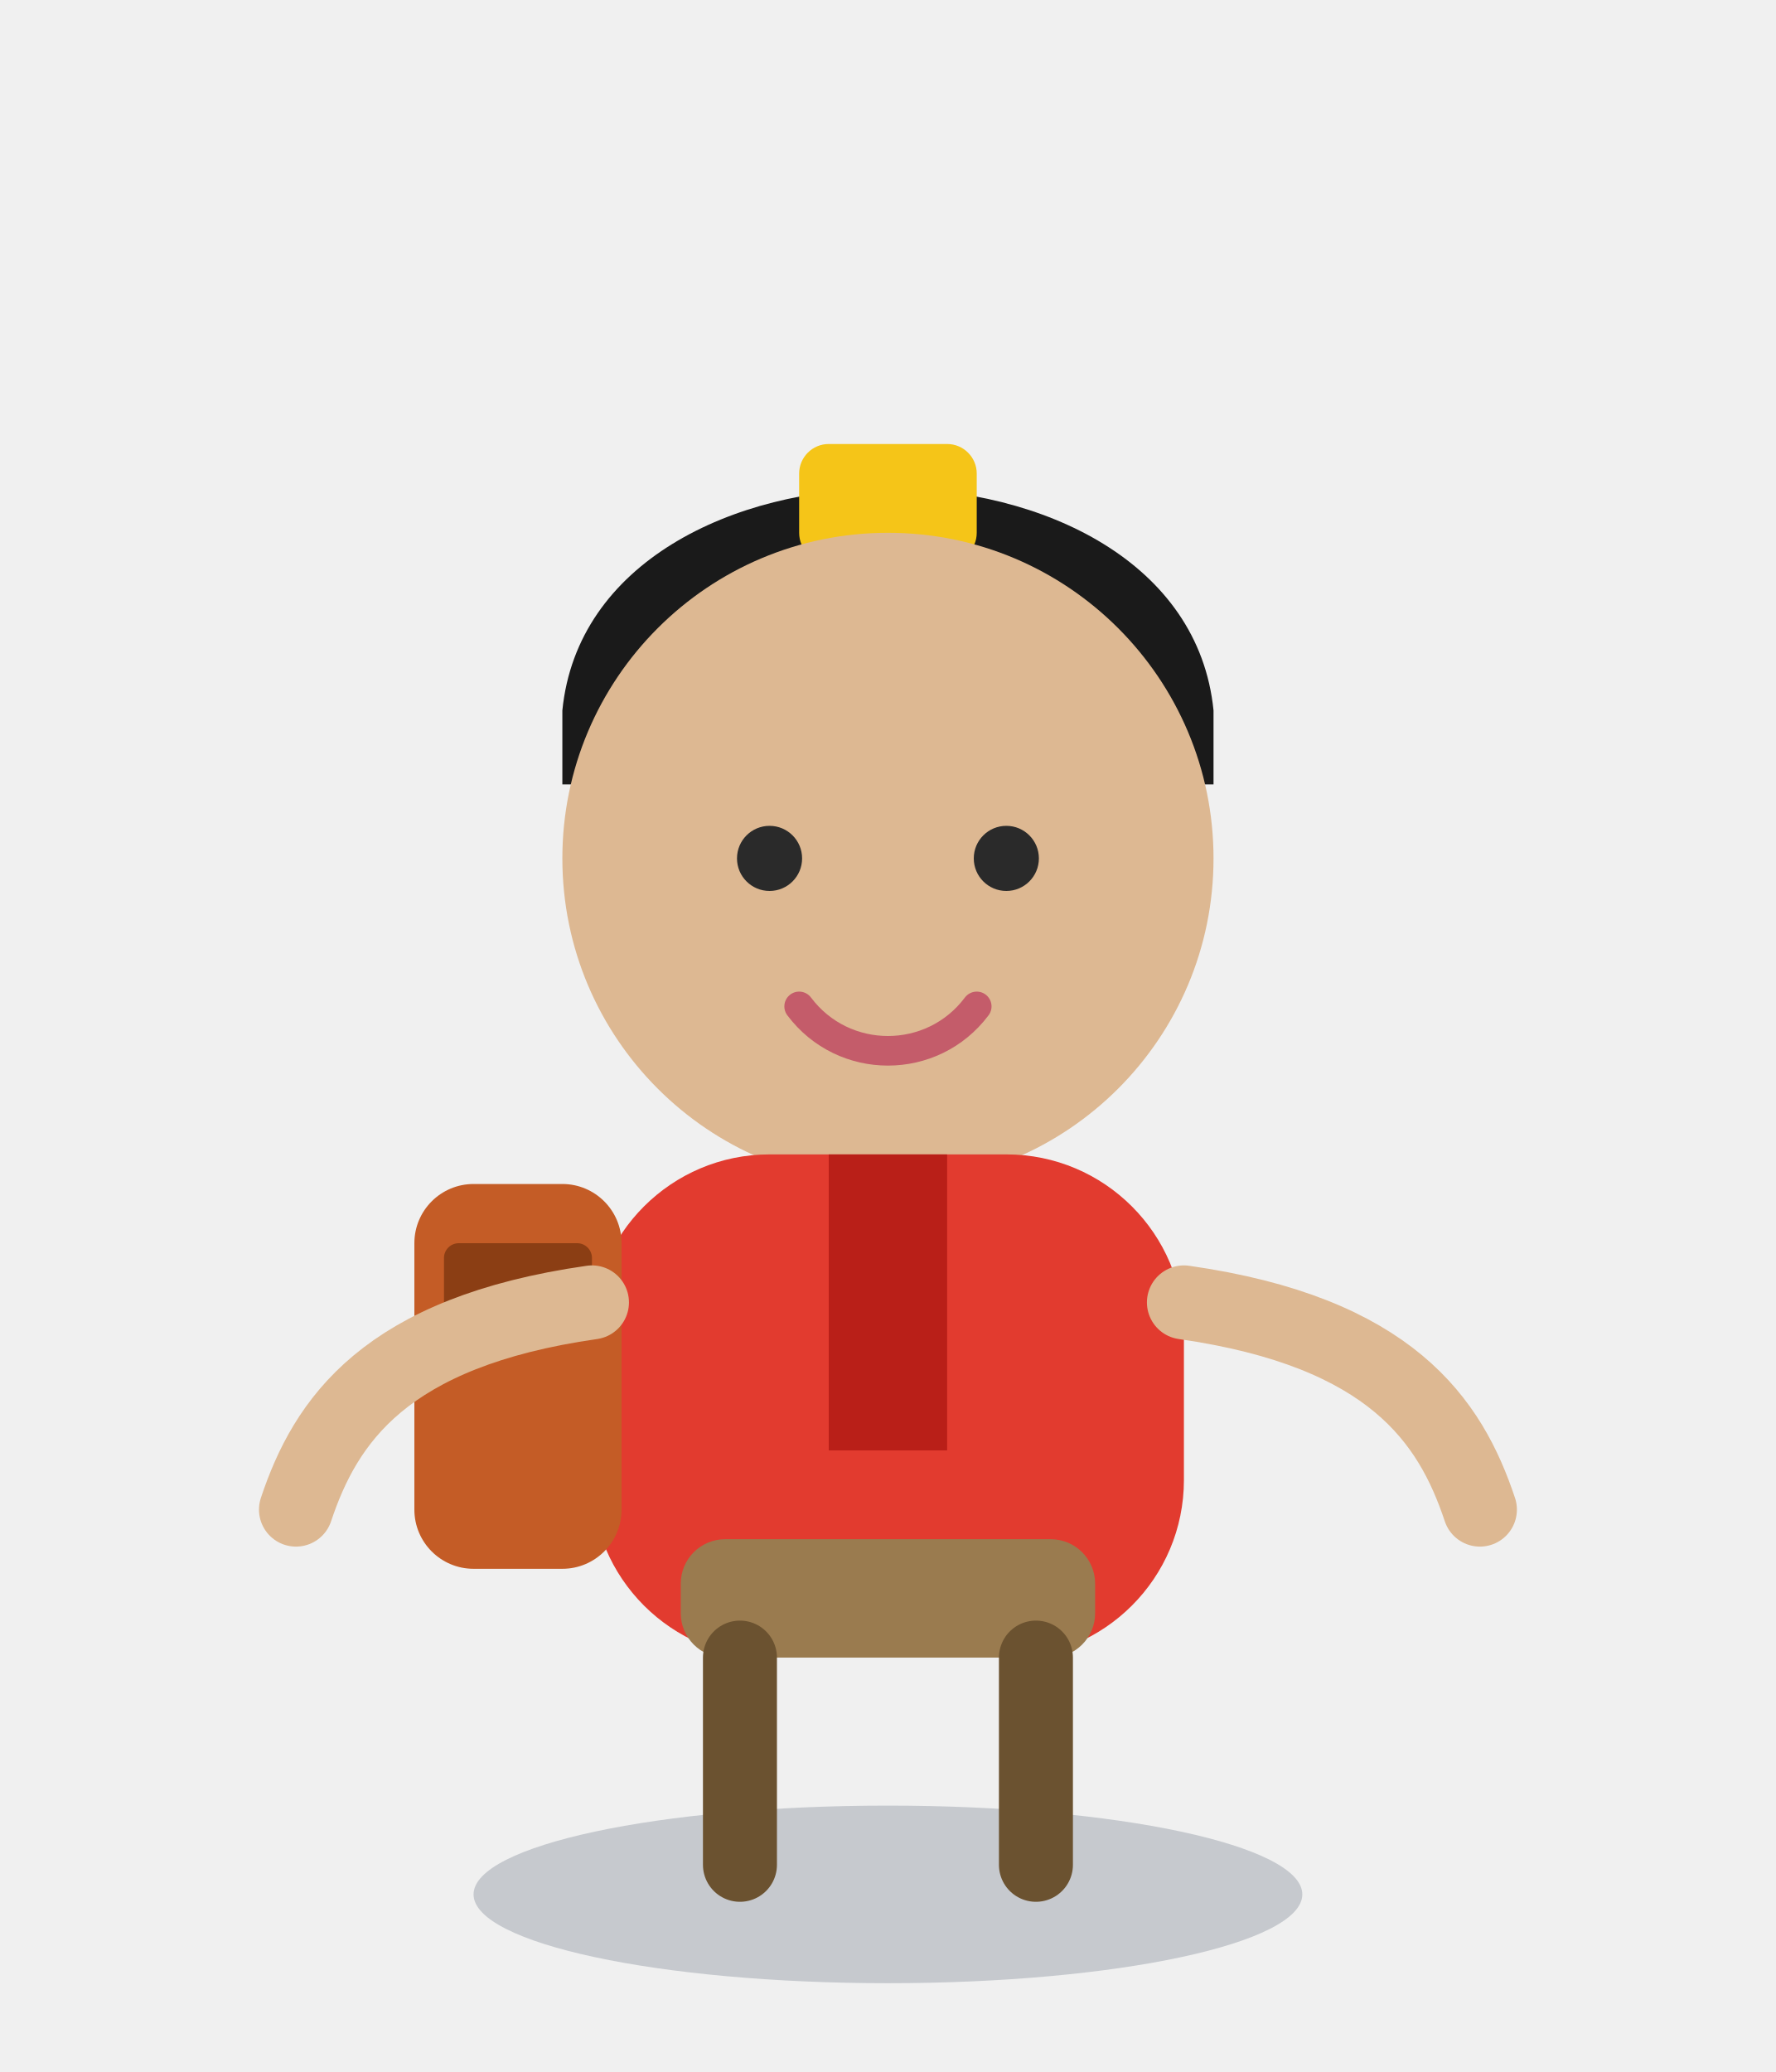
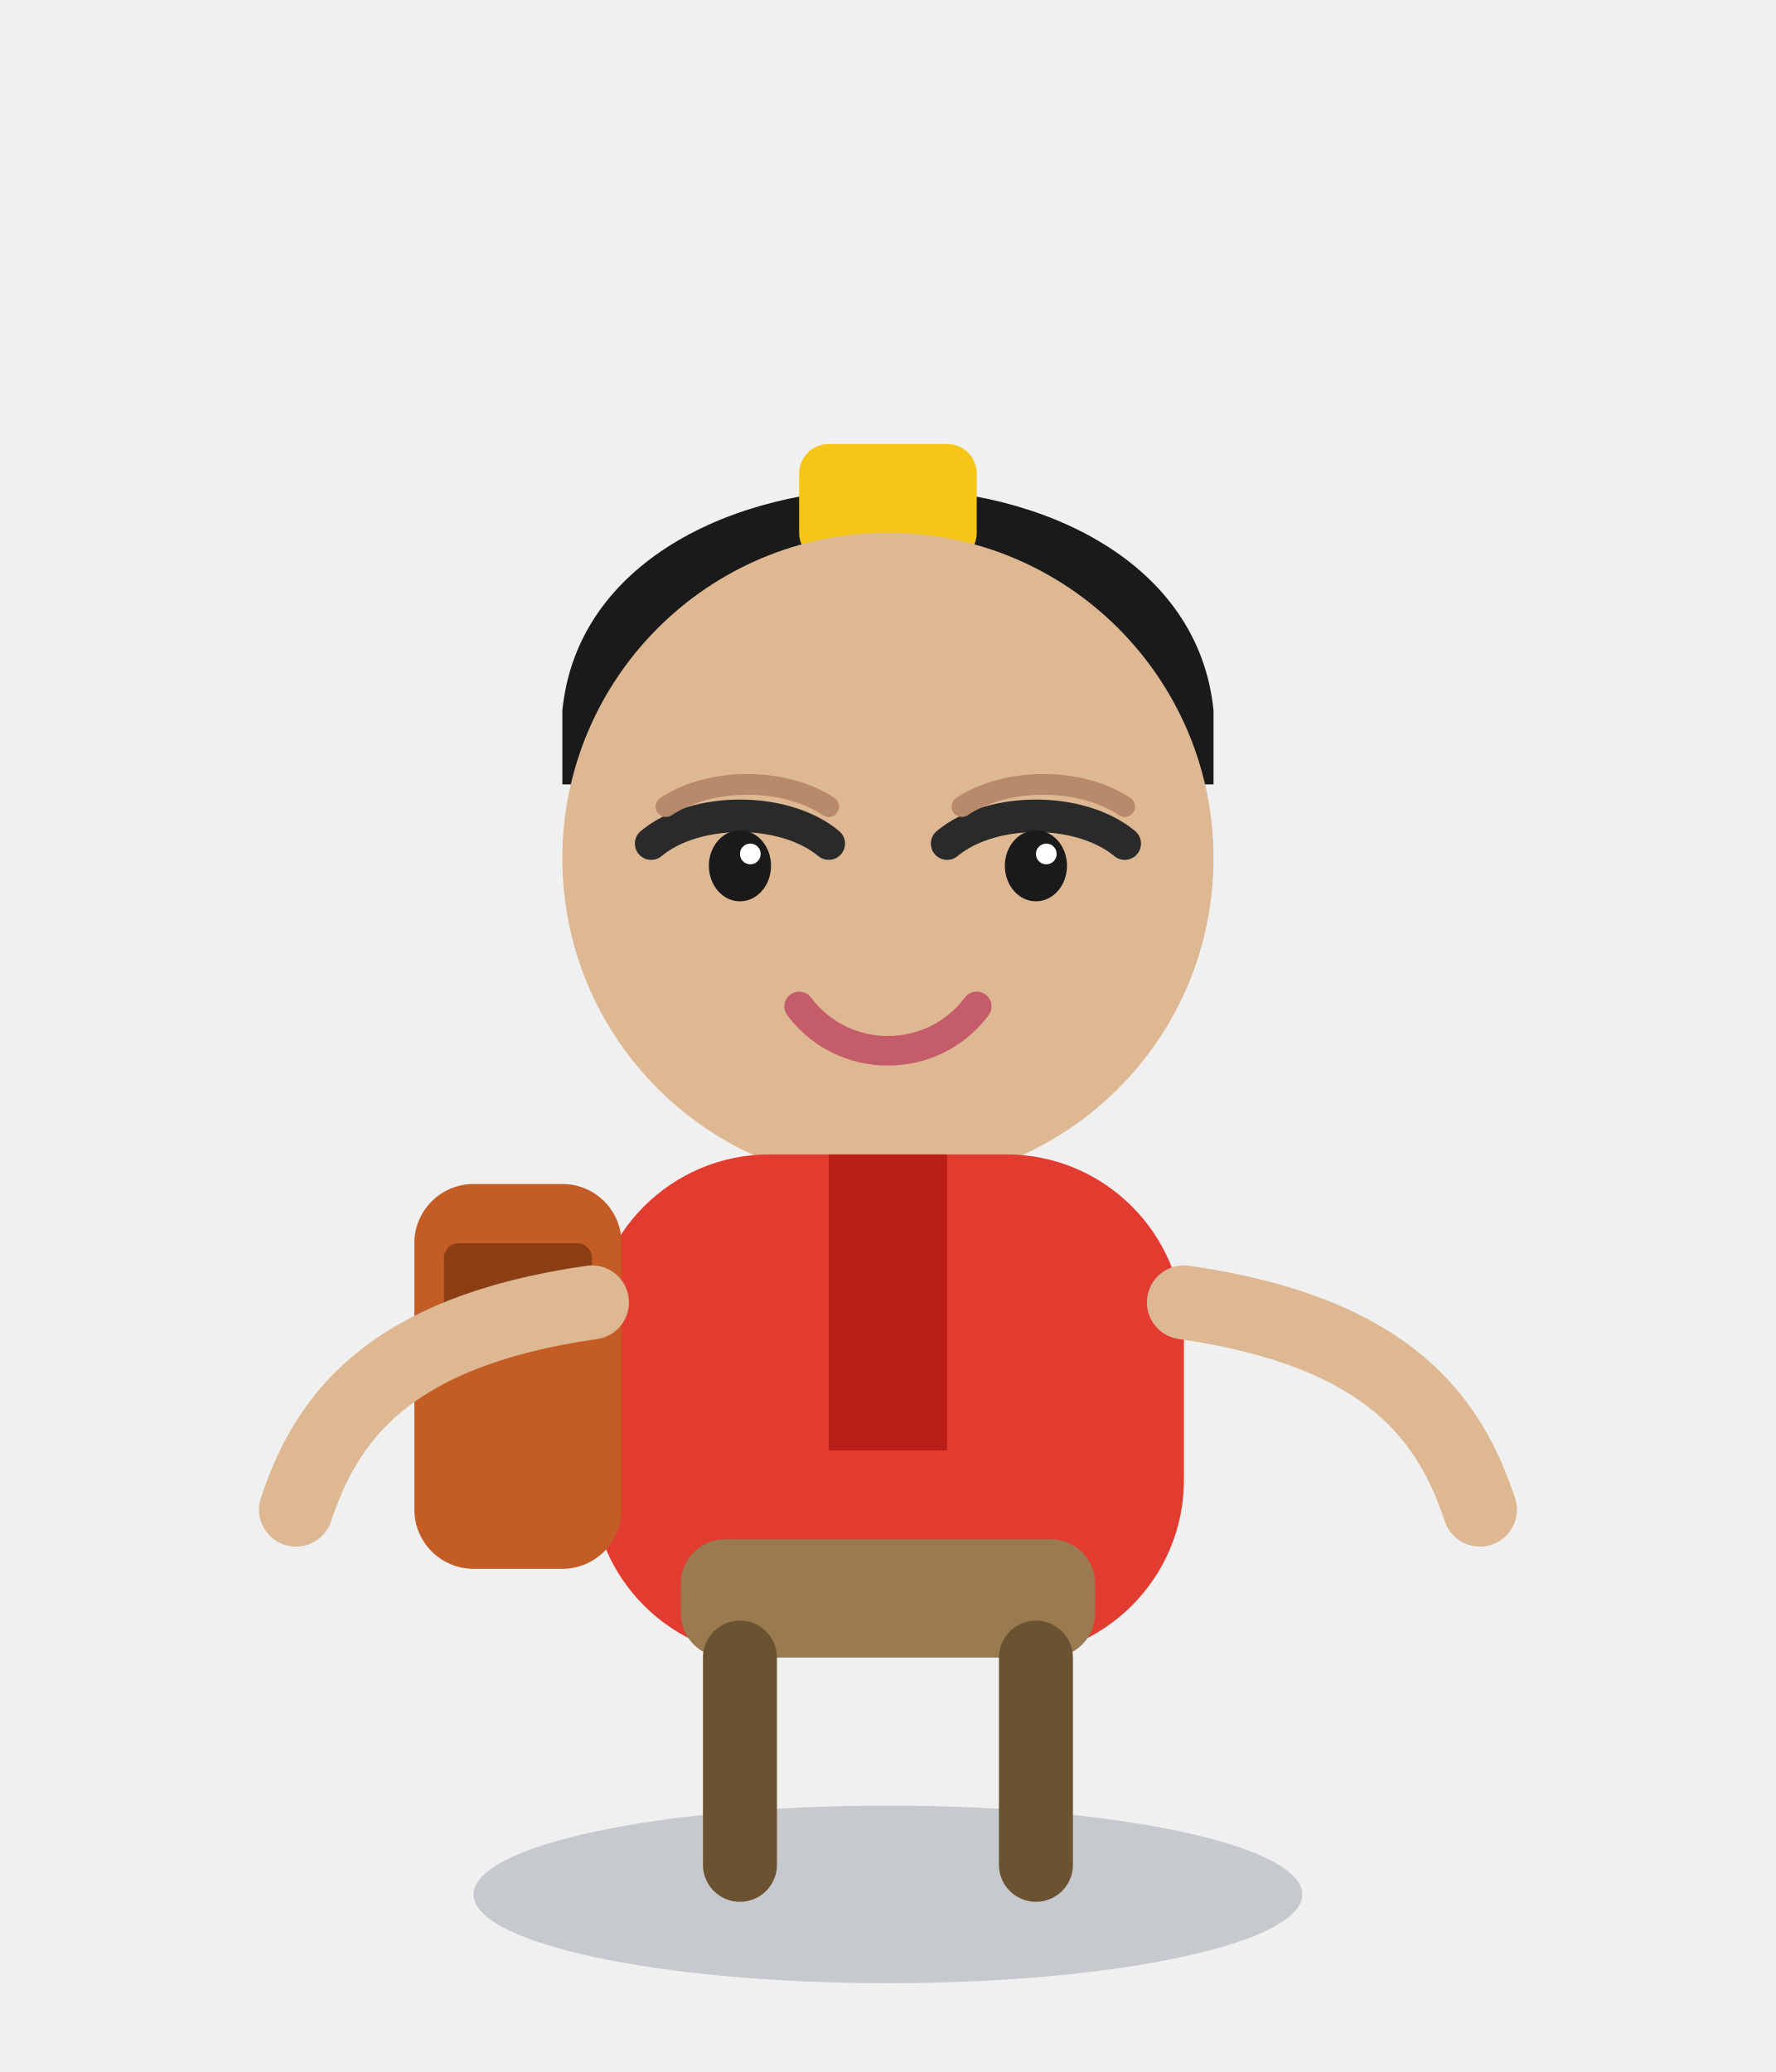
<svg xmlns="http://www.w3.org/2000/svg" viewBox="0 0 120 140" fill="none">
  <ellipse cx="60" cy="128" rx="28" ry="6" fill="#041833" opacity=".18" />
  <path d="M38 48c2-20 42-20 44 0v5H38z" fill="#1A1A1A" />
  <rect x="54" y="30" width="12" height="8" rx="2" fill="#F5C518" />
  <circle cx="60" cy="58" r="22" fill="#DDB892" />
-   <circle cx="52" cy="58" r="2.2" fill="#2A2A2A" />
-   <circle cx="68" cy="58" r="2.2" fill="#2A2A2A" />
+   <path d="M44 57c3-2.5 9-2.5 12 0" stroke="#2A2A2A" stroke-width="2.2" stroke-linecap="round" fill="none" />
+   <path d="M64 57c3-2.5 9-2.5 12 0" stroke="#2A2A2A" stroke-width="2.2" stroke-linecap="round" fill="none" />
+   <ellipse cx="50" cy="58.5" rx="2.1" ry="2.4" fill="#1A1A1A" />
+   <ellipse cx="70" cy="58.5" rx="2.1" ry="2.4" fill="#1A1A1A" />
+   <circle cx="50.7" cy="57.7" r="0.7" fill="#FFF" />
+   <circle cx="70.7" cy="57.7" r="0.7" fill="#FFF" />
+   <path d="M45 54.5c3-2 8-2 11 0" stroke="#B8896A" stroke-width="1.4" stroke-linecap="round" />
+   <path d="M65 54.5c3-2 8-2 11 0" stroke="#B8896A" stroke-width="1.4" stroke-linecap="round" />
  <path d="M54 68c3 4 9 4 12 0" stroke="#C45C6A" stroke-width="2" stroke-linecap="round" />
  <rect x="40" y="78" width="40" height="34" rx="12" fill="#E23B2F" />
  <rect x="56" y="78" width="8" height="20" fill="#B91F18" />
  <rect x="46" y="104" width="28" height="8" rx="3" fill="#9A7B4F" />
  <rect x="28" y="80" width="14" height="26" rx="4" fill="#C45C26" />
  <rect x="30" y="84" width="10" height="5" rx="1" fill="#8B3E14" />
  <path d="M40 88c-14 2-18 8-20 14" stroke="#DDB892" stroke-width="5" stroke-linecap="round" />
  <path d="M80 88c14 2 18 8 20 14" stroke="#DDB892" stroke-width="5" stroke-linecap="round" />
  <path d="M50 112v14M70 112v14" stroke="#6B5230" stroke-width="5" stroke-linecap="round" />
</svg>
